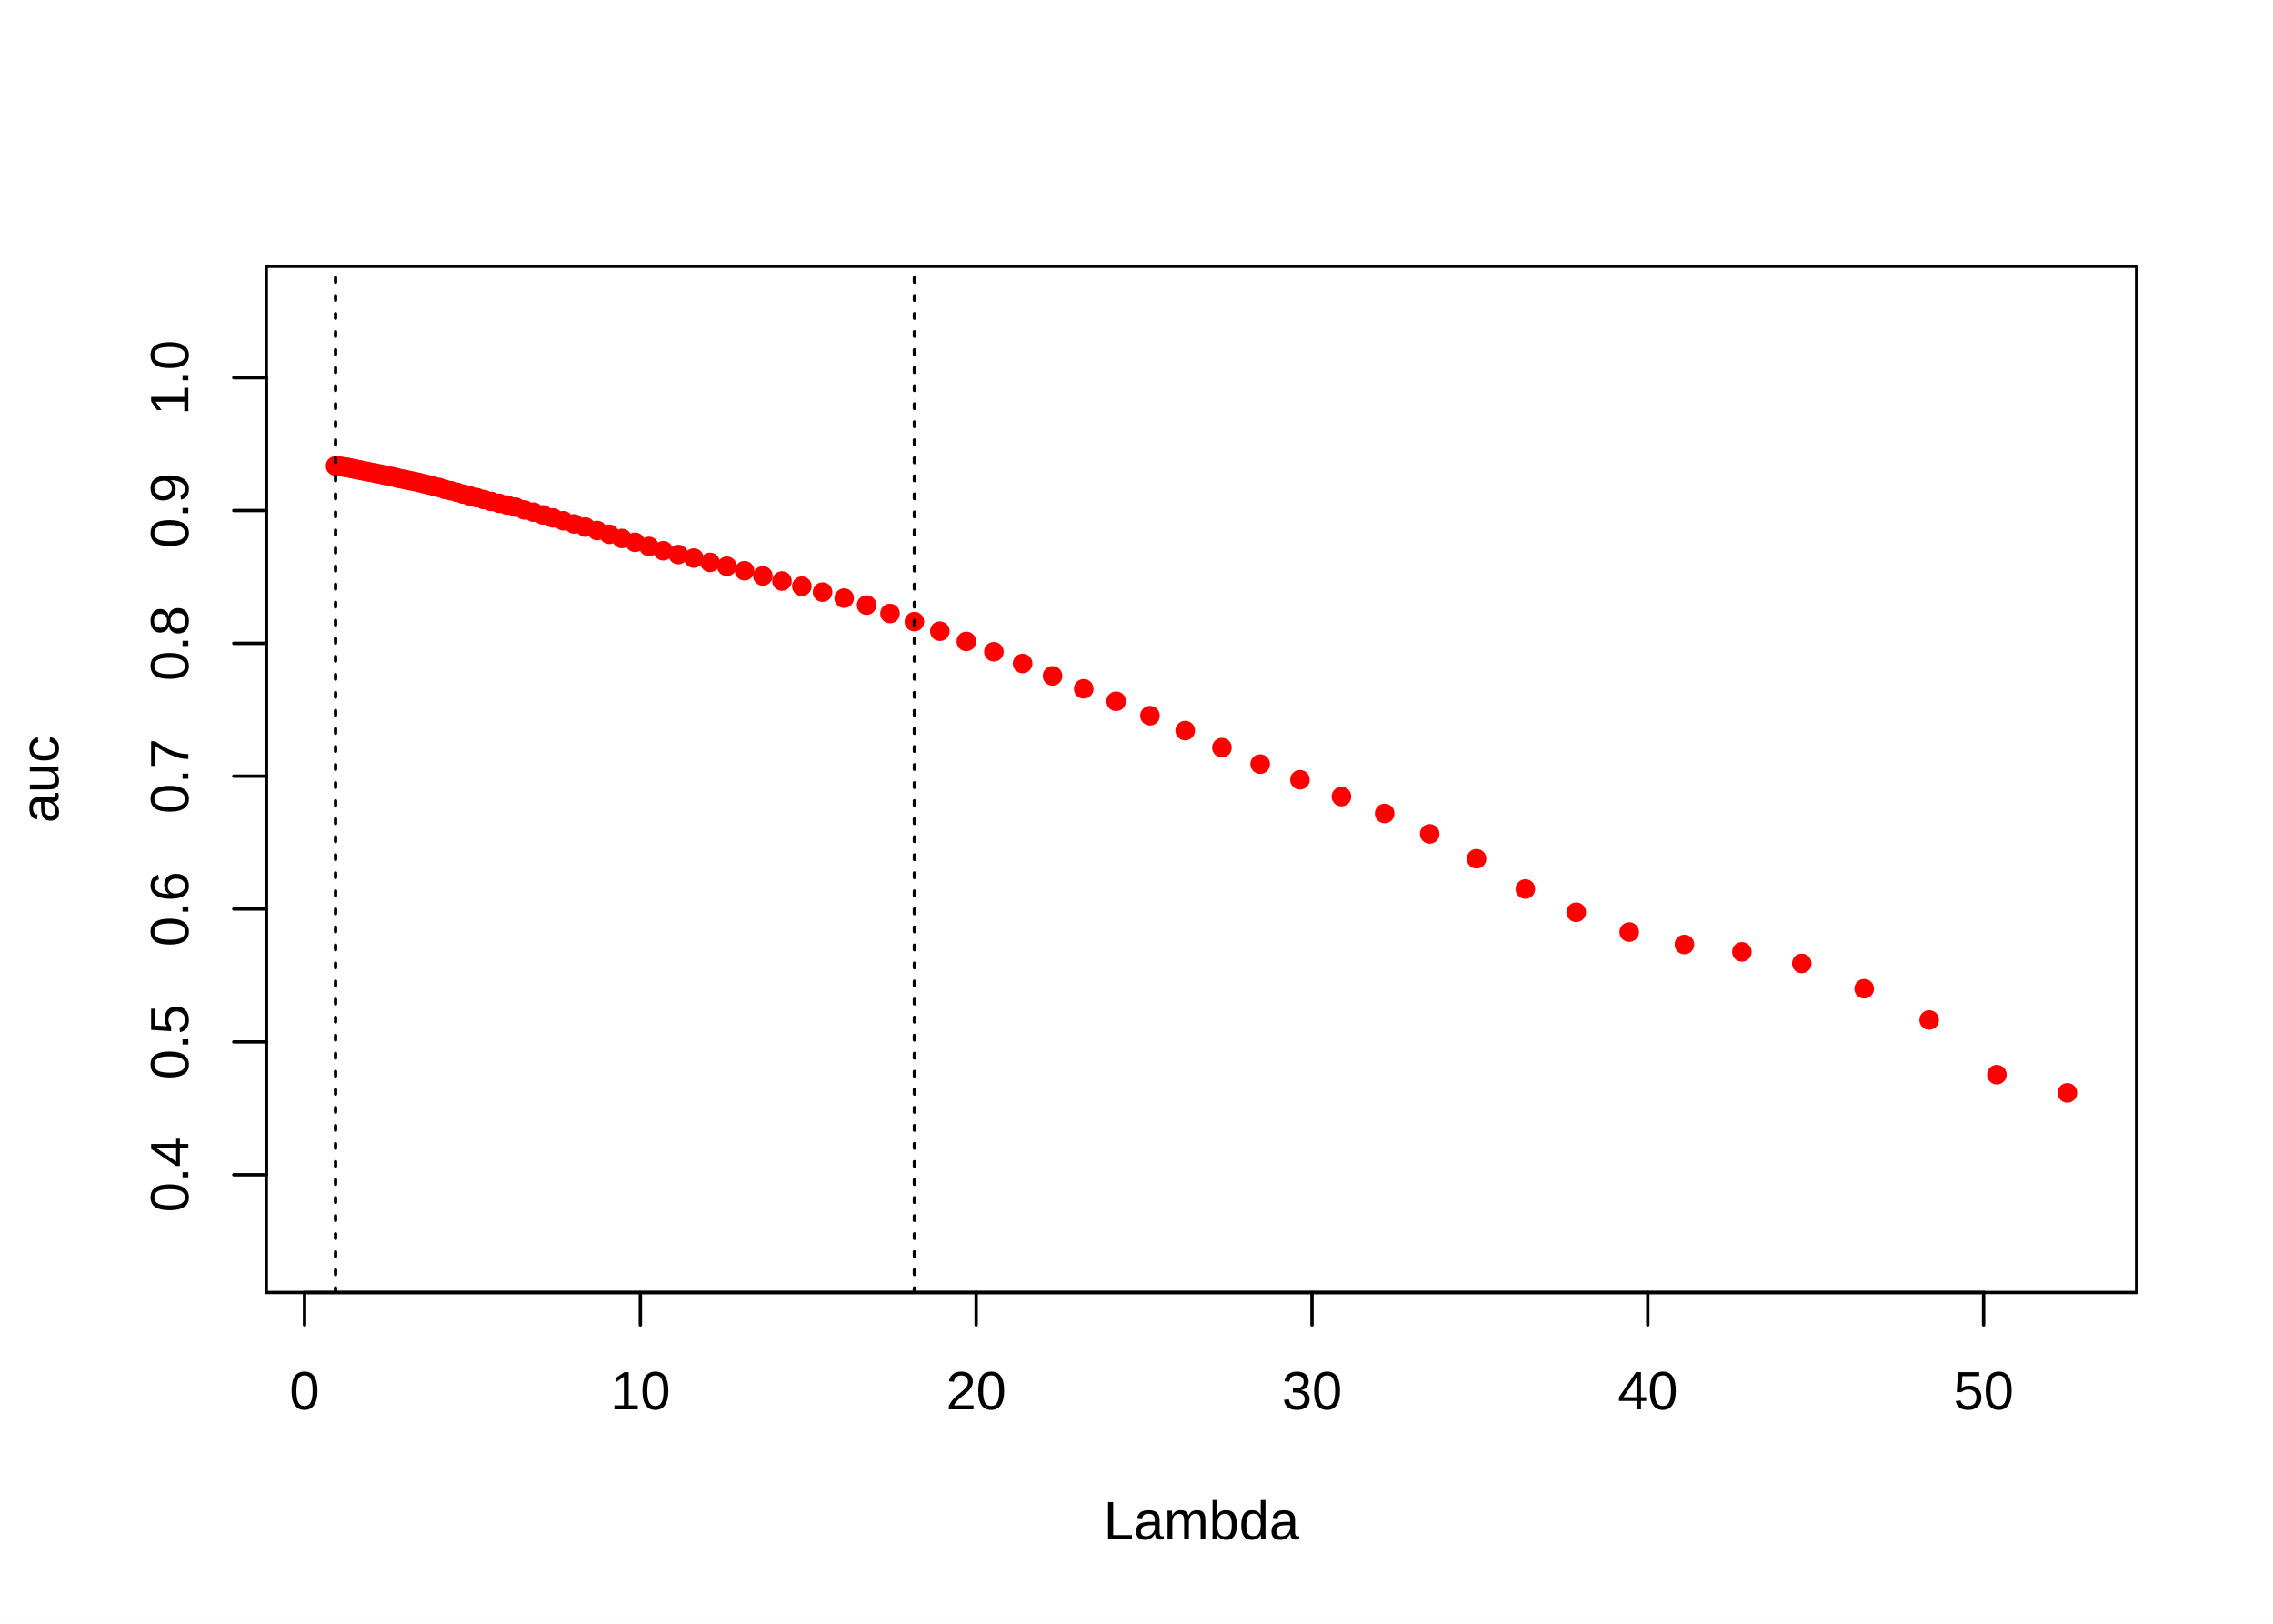
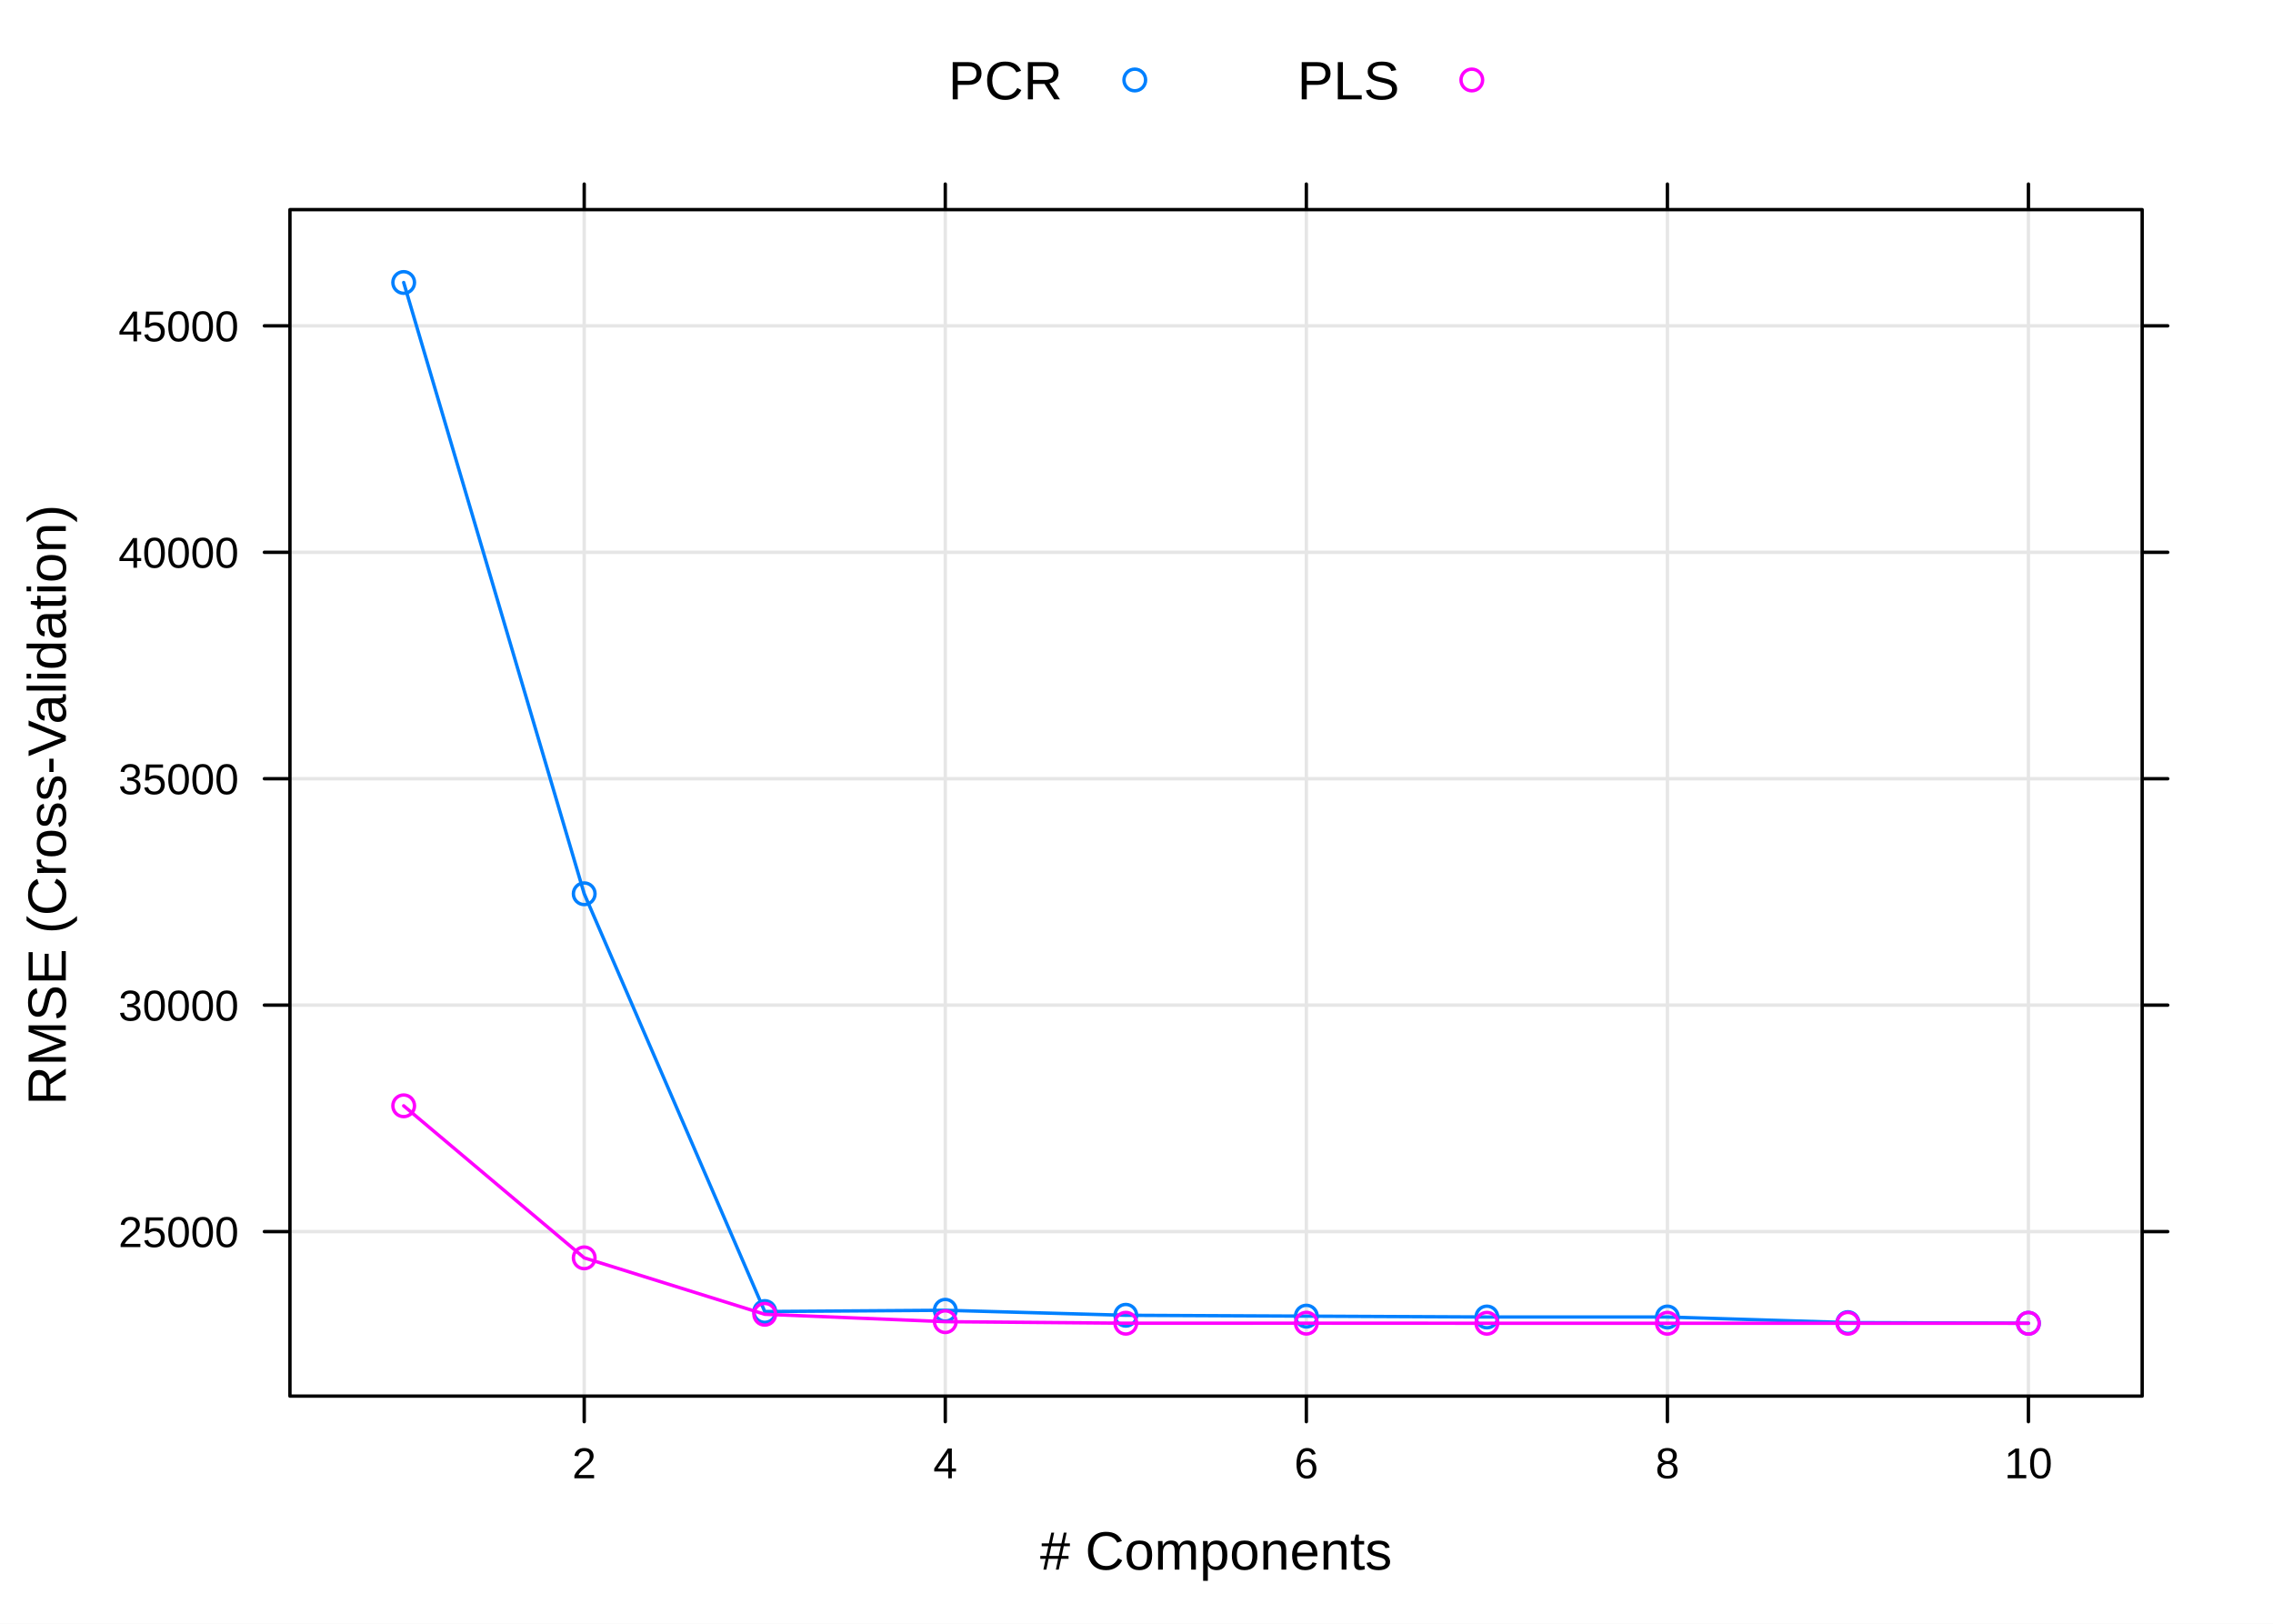
<svg xmlns="http://www.w3.org/2000/svg" viewBox="0 0 504.00 360.00">
  <defs>
    <style type="text/css">
    line, polyline, polygon, path, rect, circle {
      fill: none;
      stroke: #000000;
      stroke-linecap: round;
      stroke-linejoin: round;
      stroke-miterlimit: 10.00;
    }
  </style>
  </defs>
  <rect width="100%" height="100%" style="stroke: none; fill: #FFFFFF;" />
-   <line x1="67.53" y1="286.56" x2="439.83" y2="286.56" style="stroke-width: 0.75;" />
-   <line x1="67.53" y1="286.56" x2="67.53" y2="293.76" style="stroke-width: 0.75;" />
-   <line x1="141.99" y1="286.56" x2="141.99" y2="293.76" style="stroke-width: 0.75;" />
-   <line x1="216.45" y1="286.56" x2="216.45" y2="293.76" style="stroke-width: 0.75;" />
-   <line x1="290.91" y1="286.56" x2="290.91" y2="293.76" style="stroke-width: 0.75;" />
-   <line x1="365.37" y1="286.56" x2="365.37" y2="293.76" style="stroke-width: 0.75;" />
-   <line x1="439.83" y1="286.56" x2="439.83" y2="293.76" style="stroke-width: 0.75;" />
-   <text x="64.19" y="312.48" style="font-size: 12.00px; font-family: Arial;" textLength="6.67px" lengthAdjust="spacingAndGlyphs">0</text>
-   <text x="135.32" y="312.48" style="font-size: 12.00px; font-family: Arial;" textLength="13.35px" lengthAdjust="spacingAndGlyphs">10</text>
-   <text x="209.78" y="312.48" style="font-size: 12.00px; font-family: Arial;" textLength="13.35px" lengthAdjust="spacingAndGlyphs">20</text>
-   <text x="284.24" y="312.48" style="font-size: 12.00px; font-family: Arial;" textLength="13.35px" lengthAdjust="spacingAndGlyphs">30</text>
-   <text x="358.70" y="312.48" style="font-size: 12.00px; font-family: Arial;" textLength="13.35px" lengthAdjust="spacingAndGlyphs">40</text>
-   <text x="433.16" y="312.48" style="font-size: 12.00px; font-family: Arial;" textLength="13.35px" lengthAdjust="spacingAndGlyphs">50</text>
-   <line x1="59.04" y1="260.45" x2="59.04" y2="83.74" style="stroke-width: 0.75;" />
-   <line x1="59.04" y1="260.45" x2="51.84" y2="260.45" style="stroke-width: 0.75;" />
-   <line x1="59.04" y1="231.00" x2="51.84" y2="231.00" style="stroke-width: 0.75;" />
-   <line x1="59.04" y1="201.54" x2="51.84" y2="201.54" style="stroke-width: 0.75;" />
-   <line x1="59.04" y1="172.09" x2="51.84" y2="172.09" style="stroke-width: 0.75;" />
-   <line x1="59.04" y1="142.64" x2="51.84" y2="142.64" style="stroke-width: 0.75;" />
-   <line x1="59.04" y1="113.19" x2="51.84" y2="113.19" style="stroke-width: 0.75;" />
-   <line x1="59.04" y1="83.74" x2="51.84" y2="83.74" style="stroke-width: 0.75;" />
-   <text transform="translate(41.76,268.79) rotate(-90)" style="font-size: 12.00px; font-family: Arial;" textLength="16.68px" lengthAdjust="spacingAndGlyphs">0.4</text>
-   <text transform="translate(41.76,239.34) rotate(-90)" style="font-size: 12.00px; font-family: Arial;" textLength="16.68px" lengthAdjust="spacingAndGlyphs">0.5</text>
-   <text transform="translate(41.76,209.89) rotate(-90)" style="font-size: 12.00px; font-family: Arial;" textLength="16.68px" lengthAdjust="spacingAndGlyphs">0.6</text>
-   <text transform="translate(41.76,180.43) rotate(-90)" style="font-size: 12.00px; font-family: Arial;" textLength="16.68px" lengthAdjust="spacingAndGlyphs">0.7</text>
-   <text transform="translate(41.76,150.98) rotate(-90)" style="font-size: 12.00px; font-family: Arial;" textLength="16.68px" lengthAdjust="spacingAndGlyphs">0.8</text>
-   <text transform="translate(41.76,121.53) rotate(-90)" style="font-size: 12.00px; font-family: Arial;" textLength="16.68px" lengthAdjust="spacingAndGlyphs">0.9</text>
-   <text transform="translate(41.76,92.08) rotate(-90)" style="font-size: 12.00px; font-family: Arial;" textLength="16.68px" lengthAdjust="spacingAndGlyphs">1.0</text>
-   <polyline points="59.04,286.56 473.76,286.56 473.76,59.04 59.04,59.04 59.04,286.56 " style="stroke-width: 0.75;" />
-   <text x="244.72" y="341.28" style="font-size: 12.00px; font-family: Arial;" textLength="43.37px" lengthAdjust="spacingAndGlyphs">Lambda</text>
-   <text transform="translate(12.96,182.47) rotate(-90)" style="font-size: 12.00px; font-family: Arial;" textLength="19.35px" lengthAdjust="spacingAndGlyphs">auc</text>
+   <rect x="0.00" y="0.00" width="504.00" height="360.00" style="stroke-width: 0.75; stroke: none;" />
+   <text x="230.62" y="348.00" style="font-size: 12.00px; font-family: Arial;" textLength="78.05px" lengthAdjust="spacingAndGlyphs"># Components</text>
+   <text transform="translate(14.59,245.02) rotate(-90)" style="font-size: 12.00px; font-family: Arial;" textLength="134.03px" lengthAdjust="spacingAndGlyphs">RMSE (Cross-Validation)</text>
  <defs>
-     <clipPath id="cpNTkuMDR8NDczLjc2fDI4Ni41Nnw1OS4wNA==">
-       <rect x="59.04" y="59.04" width="414.72" height="227.52" />
+     <clipPath id="cpNjQuMjl8NDc0Ljk5fDMwOS41M3w0Ni40OA==">
+       <rect x="64.29" y="46.48" width="410.70" height="263.05" />
    </clipPath>
  </defs>
-   <circle cx="458.40" cy="242.29" r="1.80" style="stroke-width: 0.75; stroke: #FF0000; fill: #FF0000;" clip-path="url(#cpNTkuMDR8NDczLjc2fDI4Ni41Nnw1OS4wNA==)" />
-   <circle cx="442.77" cy="238.26" r="1.80" style="stroke-width: 0.75; stroke: #FF0000; fill: #FF0000;" clip-path="url(#cpNTkuMDR8NDczLjc2fDI4Ni41Nnw1OS4wNA==)" />
-   <circle cx="427.76" cy="226.14" r="1.80" style="stroke-width: 0.75; stroke: #FF0000; fill: #FF0000;" clip-path="url(#cpNTkuMDR8NDczLjc2fDI4Ni41Nnw1OS4wNA==)" />
-   <circle cx="413.35" cy="219.22" r="1.80" style="stroke-width: 0.75; stroke: #FF0000; fill: #FF0000;" clip-path="url(#cpNTkuMDR8NDczLjc2fDI4Ni41Nnw1OS4wNA==)" />
-   <circle cx="399.51" cy="213.61" r="1.80" style="stroke-width: 0.75; stroke: #FF0000; fill: #FF0000;" clip-path="url(#cpNTkuMDR8NDczLjc2fDI4Ni41Nnw1OS4wNA==)" />
-   <circle cx="386.23" cy="211.04" r="1.80" style="stroke-width: 0.75; stroke: #FF0000; fill: #FF0000;" clip-path="url(#cpNTkuMDR8NDczLjc2fDI4Ni41Nnw1OS4wNA==)" />
-   <circle cx="373.49" cy="209.41" r="1.80" style="stroke-width: 0.75; stroke: #FF0000; fill: #FF0000;" clip-path="url(#cpNTkuMDR8NDczLjc2fDI4Ni41Nnw1OS4wNA==)" />
-   <circle cx="361.25" cy="206.65" r="1.80" style="stroke-width: 0.75; stroke: #FF0000; fill: #FF0000;" clip-path="url(#cpNTkuMDR8NDczLjc2fDI4Ni41Nnw1OS4wNA==)" />
-   <circle cx="349.50" cy="202.26" r="1.80" style="stroke-width: 0.75; stroke: #FF0000; fill: #FF0000;" clip-path="url(#cpNTkuMDR8NDczLjc2fDI4Ni41Nnw1OS4wNA==)" />
-   <circle cx="338.22" cy="197.11" r="1.80" style="stroke-width: 0.75; stroke: #FF0000; fill: #FF0000;" clip-path="url(#cpNTkuMDR8NDczLjc2fDI4Ni41Nnw1OS4wNA==)" />
-   <circle cx="327.39" cy="190.40" r="1.80" style="stroke-width: 0.75; stroke: #FF0000; fill: #FF0000;" clip-path="url(#cpNTkuMDR8NDczLjc2fDI4Ni41Nnw1OS4wNA==)" />
-   <circle cx="317.00" cy="184.88" r="1.80" style="stroke-width: 0.75; stroke: #FF0000; fill: #FF0000;" clip-path="url(#cpNTkuMDR8NDczLjc2fDI4Ni41Nnw1OS4wNA==)" />
-   <circle cx="307.02" cy="180.35" r="1.80" style="stroke-width: 0.75; stroke: #FF0000; fill: #FF0000;" clip-path="url(#cpNTkuMDR8NDczLjc2fDI4Ni41Nnw1OS4wNA==)" />
-   <circle cx="297.44" cy="176.61" r="1.80" style="stroke-width: 0.75; stroke: #FF0000; fill: #FF0000;" clip-path="url(#cpNTkuMDR8NDczLjc2fDI4Ni41Nnw1OS4wNA==)" />
-   <circle cx="288.24" cy="172.88" r="1.80" style="stroke-width: 0.75; stroke: #FF0000; fill: #FF0000;" clip-path="url(#cpNTkuMDR8NDczLjc2fDI4Ni41Nnw1OS4wNA==)" />
-   <circle cx="279.42" cy="169.41" r="1.80" style="stroke-width: 0.75; stroke: #FF0000; fill: #FF0000;" clip-path="url(#cpNTkuMDR8NDczLjc2fDI4Ni41Nnw1OS4wNA==)" />
-   <circle cx="270.94" cy="165.76" r="1.80" style="stroke-width: 0.75; stroke: #FF0000; fill: #FF0000;" clip-path="url(#cpNTkuMDR8NDczLjc2fDI4Ni41Nnw1OS4wNA==)" />
-   <circle cx="262.80" cy="161.98" r="1.80" style="stroke-width: 0.75; stroke: #FF0000; fill: #FF0000;" clip-path="url(#cpNTkuMDR8NDczLjc2fDI4Ni41Nnw1OS4wNA==)" />
-   <circle cx="254.99" cy="158.68" r="1.80" style="stroke-width: 0.75; stroke: #FF0000; fill: #FF0000;" clip-path="url(#cpNTkuMDR8NDczLjc2fDI4Ni41Nnw1OS4wNA==)" />
-   <circle cx="247.49" cy="155.48" r="1.80" style="stroke-width: 0.75; stroke: #FF0000; fill: #FF0000;" clip-path="url(#cpNTkuMDR8NDczLjc2fDI4Ni41Nnw1OS4wNA==)" />
-   <circle cx="240.30" cy="152.72" r="1.80" style="stroke-width: 0.75; stroke: #FF0000; fill: #FF0000;" clip-path="url(#cpNTkuMDR8NDczLjc2fDI4Ni41Nnw1OS4wNA==)" />
-   <circle cx="233.39" cy="149.85" r="1.80" style="stroke-width: 0.75; stroke: #FF0000; fill: #FF0000;" clip-path="url(#cpNTkuMDR8NDczLjc2fDI4Ni41Nnw1OS4wNA==)" />
-   <circle cx="226.75" cy="147.10" r="1.80" style="stroke-width: 0.75; stroke: #FF0000; fill: #FF0000;" clip-path="url(#cpNTkuMDR8NDczLjc2fDI4Ni41Nnw1OS4wNA==)" />
-   <circle cx="220.38" cy="144.50" r="1.80" style="stroke-width: 0.75; stroke: #FF0000; fill: #FF0000;" clip-path="url(#cpNTkuMDR8NDczLjc2fDI4Ni41Nnw1OS4wNA==)" />
-   <circle cx="214.27" cy="142.21" r="1.80" style="stroke-width: 0.75; stroke: #FF0000; fill: #FF0000;" clip-path="url(#cpNTkuMDR8NDczLjc2fDI4Ni41Nnw1OS4wNA==)" />
-   <circle cx="208.40" cy="139.94" r="1.80" style="stroke-width: 0.75; stroke: #FF0000; fill: #FF0000;" clip-path="url(#cpNTkuMDR8NDczLjc2fDI4Ni41Nnw1OS4wNA==)" />
-   <circle cx="202.76" cy="137.82" r="1.80" style="stroke-width: 0.75; stroke: #FF0000; fill: #FF0000;" clip-path="url(#cpNTkuMDR8NDczLjc2fDI4Ni41Nnw1OS4wNA==)" />
-   <circle cx="197.35" cy="136.02" r="1.80" style="stroke-width: 0.75; stroke: #FF0000; fill: #FF0000;" clip-path="url(#cpNTkuMDR8NDczLjc2fDI4Ni41Nnw1OS4wNA==)" />
-   <circle cx="192.16" cy="134.16" r="1.80" style="stroke-width: 0.75; stroke: #FF0000; fill: #FF0000;" clip-path="url(#cpNTkuMDR8NDczLjc2fDI4Ni41Nnw1OS4wNA==)" />
-   <circle cx="187.18" cy="132.62" r="1.80" style="stroke-width: 0.75; stroke: #FF0000; fill: #FF0000;" clip-path="url(#cpNTkuMDR8NDczLjc2fDI4Ni41Nnw1OS4wNA==)" />
-   <circle cx="182.39" cy="131.28" r="1.80" style="stroke-width: 0.75; stroke: #FF0000; fill: #FF0000;" clip-path="url(#cpNTkuMDR8NDczLjc2fDI4Ni41Nnw1OS4wNA==)" />
-   <circle cx="177.80" cy="129.98" r="1.80" style="stroke-width: 0.75; stroke: #FF0000; fill: #FF0000;" clip-path="url(#cpNTkuMDR8NDczLjc2fDI4Ni41Nnw1OS4wNA==)" />
-   <circle cx="173.39" cy="128.82" r="1.80" style="stroke-width: 0.75; stroke: #FF0000; fill: #FF0000;" clip-path="url(#cpNTkuMDR8NDczLjc2fDI4Ni41Nnw1OS4wNA==)" />
-   <circle cx="169.15" cy="127.69" r="1.80" style="stroke-width: 0.75; stroke: #FF0000; fill: #FF0000;" clip-path="url(#cpNTkuMDR8NDczLjc2fDI4Ni41Nnw1OS4wNA==)" />
-   <circle cx="165.09" cy="126.54" r="1.80" style="stroke-width: 0.75; stroke: #FF0000; fill: #FF0000;" clip-path="url(#cpNTkuMDR8NDczLjc2fDI4Ni41Nnw1OS4wNA==)" />
-   <circle cx="161.18" cy="125.55" r="1.80" style="stroke-width: 0.75; stroke: #FF0000; fill: #FF0000;" clip-path="url(#cpNTkuMDR8NDczLjc2fDI4Ni41Nnw1OS4wNA==)" />
-   <circle cx="157.44" cy="124.69" r="1.80" style="stroke-width: 0.75; stroke: #FF0000; fill: #FF0000;" clip-path="url(#cpNTkuMDR8NDczLjc2fDI4Ni41Nnw1OS4wNA==)" />
-   <circle cx="153.84" cy="123.74" r="1.80" style="stroke-width: 0.75; stroke: #FF0000; fill: #FF0000;" clip-path="url(#cpNTkuMDR8NDczLjc2fDI4Ni41Nnw1OS4wNA==)" />
-   <circle cx="150.39" cy="122.95" r="1.80" style="stroke-width: 0.75; stroke: #FF0000; fill: #FF0000;" clip-path="url(#cpNTkuMDR8NDczLjc2fDI4Ni41Nnw1OS4wNA==)" />
-   <circle cx="147.08" cy="122.11" r="1.80" style="stroke-width: 0.75; stroke: #FF0000; fill: #FF0000;" clip-path="url(#cpNTkuMDR8NDczLjc2fDI4Ni41Nnw1OS4wNA==)" />
-   <circle cx="143.89" cy="121.16" r="1.80" style="stroke-width: 0.75; stroke: #FF0000; fill: #FF0000;" clip-path="url(#cpNTkuMDR8NDczLjc2fDI4Ni41Nnw1OS4wNA==)" />
-   <circle cx="140.84" cy="120.24" r="1.80" style="stroke-width: 0.75; stroke: #FF0000; fill: #FF0000;" clip-path="url(#cpNTkuMDR8NDczLjc2fDI4Ni41Nnw1OS4wNA==)" />
-   <circle cx="137.91" cy="119.39" r="1.80" style="stroke-width: 0.75; stroke: #FF0000; fill: #FF0000;" clip-path="url(#cpNTkuMDR8NDczLjc2fDI4Ni41Nnw1OS4wNA==)" />
-   <circle cx="135.09" cy="118.46" r="1.80" style="stroke-width: 0.75; stroke: #FF0000; fill: #FF0000;" clip-path="url(#cpNTkuMDR8NDczLjc2fDI4Ni41Nnw1OS4wNA==)" />
-   <circle cx="132.39" cy="117.62" r="1.80" style="stroke-width: 0.75; stroke: #FF0000; fill: #FF0000;" clip-path="url(#cpNTkuMDR8NDczLjc2fDI4Ni41Nnw1OS4wNA==)" />
-   <circle cx="129.80" cy="116.86" r="1.80" style="stroke-width: 0.75; stroke: #FF0000; fill: #FF0000;" clip-path="url(#cpNTkuMDR8NDczLjc2fDI4Ni41Nnw1OS4wNA==)" />
-   <circle cx="127.30" cy="116.16" r="1.80" style="stroke-width: 0.75; stroke: #FF0000; fill: #FF0000;" clip-path="url(#cpNTkuMDR8NDczLjc2fDI4Ni41Nnw1OS4wNA==)" />
-   <circle cx="124.91" cy="115.46" r="1.80" style="stroke-width: 0.75; stroke: #FF0000; fill: #FF0000;" clip-path="url(#cpNTkuMDR8NDczLjc2fDI4Ni41Nnw1OS4wNA==)" />
-   <circle cx="122.62" cy="114.83" r="1.80" style="stroke-width: 0.75; stroke: #FF0000; fill: #FF0000;" clip-path="url(#cpNTkuMDR8NDczLjc2fDI4Ni41Nnw1OS4wNA==)" />
-   <circle cx="120.41" cy="114.17" r="1.80" style="stroke-width: 0.75; stroke: #FF0000; fill: #FF0000;" clip-path="url(#cpNTkuMDR8NDczLjc2fDI4Ni41Nnw1OS4wNA==)" />
-   <circle cx="118.30" cy="113.56" r="1.80" style="stroke-width: 0.75; stroke: #FF0000; fill: #FF0000;" clip-path="url(#cpNTkuMDR8NDczLjc2fDI4Ni41Nnw1OS4wNA==)" />
-   <circle cx="116.27" cy="113.06" r="1.80" style="stroke-width: 0.75; stroke: #FF0000; fill: #FF0000;" clip-path="url(#cpNTkuMDR8NDczLjc2fDI4Ni41Nnw1OS4wNA==)" />
-   <circle cx="114.32" cy="112.44" r="1.80" style="stroke-width: 0.75; stroke: #FF0000; fill: #FF0000;" clip-path="url(#cpNTkuMDR8NDczLjc2fDI4Ni41Nnw1OS4wNA==)" />
-   <circle cx="112.45" cy="111.99" r="1.80" style="stroke-width: 0.75; stroke: #FF0000; fill: #FF0000;" clip-path="url(#cpNTkuMDR8NDczLjc2fDI4Ni41Nnw1OS4wNA==)" />
-   <circle cx="110.65" cy="111.59" r="1.80" style="stroke-width: 0.75; stroke: #FF0000; fill: #FF0000;" clip-path="url(#cpNTkuMDR8NDczLjc2fDI4Ni41Nnw1OS4wNA==)" />
-   <circle cx="108.93" cy="111.18" r="1.80" style="stroke-width: 0.75; stroke: #FF0000; fill: #FF0000;" clip-path="url(#cpNTkuMDR8NDczLjc2fDI4Ni41Nnw1OS4wNA==)" />
-   <circle cx="107.27" cy="110.76" r="1.80" style="stroke-width: 0.75; stroke: #FF0000; fill: #FF0000;" clip-path="url(#cpNTkuMDR8NDczLjc2fDI4Ni41Nnw1OS4wNA==)" />
-   <circle cx="105.68" cy="110.33" r="1.80" style="stroke-width: 0.75; stroke: #FF0000; fill: #FF0000;" clip-path="url(#cpNTkuMDR8NDczLjc2fDI4Ni41Nnw1OS4wNA==)" />
-   <circle cx="104.15" cy="109.96" r="1.80" style="stroke-width: 0.75; stroke: #FF0000; fill: #FF0000;" clip-path="url(#cpNTkuMDR8NDczLjc2fDI4Ni41Nnw1OS4wNA==)" />
-   <circle cx="102.69" cy="109.55" r="1.80" style="stroke-width: 0.75; stroke: #FF0000; fill: #FF0000;" clip-path="url(#cpNTkuMDR8NDczLjc2fDI4Ni41Nnw1OS4wNA==)" />
-   <circle cx="101.28" cy="109.14" r="1.80" style="stroke-width: 0.75; stroke: #FF0000; fill: #FF0000;" clip-path="url(#cpNTkuMDR8NDczLjc2fDI4Ni41Nnw1OS4wNA==)" />
-   <circle cx="99.93" cy="108.79" r="1.80" style="stroke-width: 0.75; stroke: #FF0000; fill: #FF0000;" clip-path="url(#cpNTkuMDR8NDczLjc2fDI4Ni41Nnw1OS4wNA==)" />
-   <circle cx="98.64" cy="108.51" r="1.80" style="stroke-width: 0.75; stroke: #FF0000; fill: #FF0000;" clip-path="url(#cpNTkuMDR8NDczLjc2fDI4Ni41Nnw1OS4wNA==)" />
-   <circle cx="97.39" cy="108.10" r="1.80" style="stroke-width: 0.75; stroke: #FF0000; fill: #FF0000;" clip-path="url(#cpNTkuMDR8NDczLjc2fDI4Ni41Nnw1OS4wNA==)" />
-   <circle cx="96.20" cy="107.82" r="1.80" style="stroke-width: 0.75; stroke: #FF0000; fill: #FF0000;" clip-path="url(#cpNTkuMDR8NDczLjc2fDI4Ni41Nnw1OS4wNA==)" />
-   <circle cx="95.05" cy="107.52" r="1.80" style="stroke-width: 0.75; stroke: #FF0000; fill: #FF0000;" clip-path="url(#cpNTkuMDR8NDczLjc2fDI4Ni41Nnw1OS4wNA==)" />
-   <circle cx="93.95" cy="107.25" r="1.80" style="stroke-width: 0.75; stroke: #FF0000; fill: #FF0000;" clip-path="url(#cpNTkuMDR8NDczLjc2fDI4Ni41Nnw1OS4wNA==)" />
-   <circle cx="92.89" cy="106.98" r="1.80" style="stroke-width: 0.75; stroke: #FF0000; fill: #FF0000;" clip-path="url(#cpNTkuMDR8NDczLjc2fDI4Ni41Nnw1OS4wNA==)" />
-   <circle cx="91.88" cy="106.76" r="1.80" style="stroke-width: 0.75; stroke: #FF0000; fill: #FF0000;" clip-path="url(#cpNTkuMDR8NDczLjc2fDI4Ni41Nnw1OS4wNA==)" />
-   <circle cx="90.91" cy="106.56" r="1.80" style="stroke-width: 0.75; stroke: #FF0000; fill: #FF0000;" clip-path="url(#cpNTkuMDR8NDczLjc2fDI4Ni41Nnw1OS4wNA==)" />
-   <circle cx="89.97" cy="106.36" r="1.80" style="stroke-width: 0.75; stroke: #FF0000; fill: #FF0000;" clip-path="url(#cpNTkuMDR8NDczLjc2fDI4Ni41Nnw1OS4wNA==)" />
-   <circle cx="89.07" cy="106.18" r="1.80" style="stroke-width: 0.75; stroke: #FF0000; fill: #FF0000;" clip-path="url(#cpNTkuMDR8NDczLjc2fDI4Ni41Nnw1OS4wNA==)" />
-   <circle cx="88.21" cy="106.00" r="1.80" style="stroke-width: 0.75; stroke: #FF0000; fill: #FF0000;" clip-path="url(#cpNTkuMDR8NDczLjc2fDI4Ni41Nnw1OS4wNA==)" />
-   <circle cx="87.38" cy="105.77" r="1.80" style="stroke-width: 0.75; stroke: #FF0000; fill: #FF0000;" clip-path="url(#cpNTkuMDR8NDczLjc2fDI4Ni41Nnw1OS4wNA==)" />
-   <circle cx="86.59" cy="105.61" r="1.80" style="stroke-width: 0.75; stroke: #FF0000; fill: #FF0000;" clip-path="url(#cpNTkuMDR8NDczLjc2fDI4Ni41Nnw1OS4wNA==)" />
-   <circle cx="85.83" cy="105.47" r="1.80" style="stroke-width: 0.75; stroke: #FF0000; fill: #FF0000;" clip-path="url(#cpNTkuMDR8NDczLjc2fDI4Ni41Nnw1OS4wNA==)" />
-   <circle cx="85.10" cy="105.32" r="1.80" style="stroke-width: 0.75; stroke: #FF0000; fill: #FF0000;" clip-path="url(#cpNTkuMDR8NDczLjc2fDI4Ni41Nnw1OS4wNA==)" />
-   <circle cx="84.39" cy="105.13" r="1.80" style="stroke-width: 0.75; stroke: #FF0000; fill: #FF0000;" clip-path="url(#cpNTkuMDR8NDczLjc2fDI4Ni41Nnw1OS4wNA==)" />
-   <circle cx="83.72" cy="105.02" r="1.80" style="stroke-width: 0.75; stroke: #FF0000; fill: #FF0000;" clip-path="url(#cpNTkuMDR8NDczLjc2fDI4Ni41Nnw1OS4wNA==)" />
-   <circle cx="83.07" cy="104.86" r="1.80" style="stroke-width: 0.75; stroke: #FF0000; fill: #FF0000;" clip-path="url(#cpNTkuMDR8NDczLjc2fDI4Ni41Nnw1OS4wNA==)" />
-   <circle cx="82.45" cy="104.75" r="1.80" style="stroke-width: 0.75; stroke: #FF0000; fill: #FF0000;" clip-path="url(#cpNTkuMDR8NDczLjc2fDI4Ni41Nnw1OS4wNA==)" />
-   <circle cx="81.85" cy="104.64" r="1.80" style="stroke-width: 0.75; stroke: #FF0000; fill: #FF0000;" clip-path="url(#cpNTkuMDR8NDczLjc2fDI4Ni41Nnw1OS4wNA==)" />
-   <circle cx="81.28" cy="104.51" r="1.80" style="stroke-width: 0.75; stroke: #FF0000; fill: #FF0000;" clip-path="url(#cpNTkuMDR8NDczLjc2fDI4Ni41Nnw1OS4wNA==)" />
-   <circle cx="80.73" cy="104.43" r="1.80" style="stroke-width: 0.75; stroke: #FF0000; fill: #FF0000;" clip-path="url(#cpNTkuMDR8NDczLjc2fDI4Ni41Nnw1OS4wNA==)" />
-   <circle cx="80.20" cy="104.30" r="1.80" style="stroke-width: 0.75; stroke: #FF0000; fill: #FF0000;" clip-path="url(#cpNTkuMDR8NDczLjc2fDI4Ni41Nnw1OS4wNA==)" />
-   <circle cx="79.70" cy="104.20" r="1.80" style="stroke-width: 0.75; stroke: #FF0000; fill: #FF0000;" clip-path="url(#cpNTkuMDR8NDczLjc2fDI4Ni41Nnw1OS4wNA==)" />
-   <circle cx="79.21" cy="104.10" r="1.80" style="stroke-width: 0.75; stroke: #FF0000; fill: #FF0000;" clip-path="url(#cpNTkuMDR8NDczLjc2fDI4Ni41Nnw1OS4wNA==)" />
-   <circle cx="78.74" cy="104.02" r="1.80" style="stroke-width: 0.75; stroke: #FF0000; fill: #FF0000;" clip-path="url(#cpNTkuMDR8NDczLjc2fDI4Ni41Nnw1OS4wNA==)" />
-   <circle cx="78.29" cy="103.91" r="1.80" style="stroke-width: 0.75; stroke: #FF0000; fill: #FF0000;" clip-path="url(#cpNTkuMDR8NDczLjc2fDI4Ni41Nnw1OS4wNA==)" />
-   <circle cx="77.86" cy="103.84" r="1.80" style="stroke-width: 0.75; stroke: #FF0000; fill: #FF0000;" clip-path="url(#cpNTkuMDR8NDczLjc2fDI4Ni41Nnw1OS4wNA==)" />
-   <circle cx="77.45" cy="103.74" r="1.80" style="stroke-width: 0.75; stroke: #FF0000; fill: #FF0000;" clip-path="url(#cpNTkuMDR8NDczLjc2fDI4Ni41Nnw1OS4wNA==)" />
-   <circle cx="77.05" cy="103.66" r="1.80" style="stroke-width: 0.75; stroke: #FF0000; fill: #FF0000;" clip-path="url(#cpNTkuMDR8NDczLjc2fDI4Ni41Nnw1OS4wNA==)" />
-   <circle cx="76.67" cy="103.60" r="1.80" style="stroke-width: 0.75; stroke: #FF0000; fill: #FF0000;" clip-path="url(#cpNTkuMDR8NDczLjc2fDI4Ni41Nnw1OS4wNA==)" />
-   <circle cx="76.31" cy="103.55" r="1.80" style="stroke-width: 0.75; stroke: #FF0000; fill: #FF0000;" clip-path="url(#cpNTkuMDR8NDczLjc2fDI4Ni41Nnw1OS4wNA==)" />
-   <circle cx="75.96" cy="103.49" r="1.80" style="stroke-width: 0.75; stroke: #FF0000; fill: #FF0000;" clip-path="url(#cpNTkuMDR8NDczLjc2fDI4Ni41Nnw1OS4wNA==)" />
-   <circle cx="75.62" cy="103.47" r="1.80" style="stroke-width: 0.75; stroke: #FF0000; fill: #FF0000;" clip-path="url(#cpNTkuMDR8NDczLjc2fDI4Ni41Nnw1OS4wNA==)" />
-   <circle cx="75.29" cy="103.43" r="1.80" style="stroke-width: 0.75; stroke: #FF0000; fill: #FF0000;" clip-path="url(#cpNTkuMDR8NDczLjc2fDI4Ni41Nnw1OS4wNA==)" />
-   <circle cx="74.98" cy="103.38" r="1.80" style="stroke-width: 0.75; stroke: #FF0000; fill: #FF0000;" clip-path="url(#cpNTkuMDR8NDczLjc2fDI4Ni41Nnw1OS4wNA==)" />
-   <circle cx="74.69" cy="103.35" r="1.80" style="stroke-width: 0.75; stroke: #FF0000; fill: #FF0000;" clip-path="url(#cpNTkuMDR8NDczLjc2fDI4Ni41Nnw1OS4wNA==)" />
-   <circle cx="74.40" cy="103.31" r="1.80" style="stroke-width: 0.75; stroke: #FF0000; fill: #FF0000;" clip-path="url(#cpNTkuMDR8NDczLjc2fDI4Ni41Nnw1OS4wNA==)" />
-   <line x1="74.40" y1="286.56" x2="74.40" y2="59.04" style="stroke-width: 0.75; stroke-dasharray: 1.00,3.00;" clip-path="url(#cpNTkuMDR8NDczLjc2fDI4Ni41Nnw1OS4wNA==)" />
-   <line x1="202.76" y1="286.56" x2="202.76" y2="59.04" style="stroke-width: 0.75; stroke-dasharray: 1.00,3.00;" clip-path="url(#cpNTkuMDR8NDczLjc2fDI4Ni41Nnw1OS4wNA==)" />
+   <defs>
+     <clipPath id="cpMC4wMHw1MDQuMDB8MzYwLjAwfDAuMDA=">
+       <rect x="0.00" y="0.00" width="504.00" height="360.00" />
+     </clipPath>
+   </defs>
+   <line x1="129.54" y1="46.48" x2="129.54" y2="40.81" style="stroke-width: 0.75;" clip-path="url(#cpMC4wMHw1MDQuMDB8MzYwLjAwfDAuMDA=)" />
+   <line x1="209.60" y1="46.48" x2="209.60" y2="40.81" style="stroke-width: 0.75;" clip-path="url(#cpMC4wMHw1MDQuMDB8MzYwLjAwfDAuMDA=)" />
+   <line x1="289.66" y1="46.48" x2="289.66" y2="40.81" style="stroke-width: 0.75;" clip-path="url(#cpMC4wMHw1MDQuMDB8MzYwLjAwfDAuMDA=)" />
+   <line x1="369.72" y1="46.48" x2="369.72" y2="40.81" style="stroke-width: 0.75;" clip-path="url(#cpMC4wMHw1MDQuMDB8MzYwLjAwfDAuMDA=)" />
+   <line x1="449.77" y1="46.48" x2="449.77" y2="40.81" style="stroke-width: 0.75;" clip-path="url(#cpMC4wMHw1MDQuMDB8MzYwLjAwfDAuMDA=)" />
+   <line x1="64.29" y1="273.06" x2="58.62" y2="273.06" style="stroke-width: 0.75;" clip-path="url(#cpMC4wMHw1MDQuMDB8MzYwLjAwfDAuMDA=)" />
+   <line x1="64.29" y1="222.85" x2="58.62" y2="222.85" style="stroke-width: 0.75;" clip-path="url(#cpMC4wMHw1MDQuMDB8MzYwLjAwfDAuMDA=)" />
+   <line x1="64.29" y1="172.65" x2="58.62" y2="172.65" style="stroke-width: 0.75;" clip-path="url(#cpMC4wMHw1MDQuMDB8MzYwLjAwfDAuMDA=)" />
+   <line x1="64.29" y1="122.45" x2="58.62" y2="122.45" style="stroke-width: 0.75;" clip-path="url(#cpMC4wMHw1MDQuMDB8MzYwLjAwfDAuMDA=)" />
+   <line x1="64.29" y1="72.24" x2="58.62" y2="72.24" style="stroke-width: 0.75;" clip-path="url(#cpMC4wMHw1MDQuMDB8MzYwLjAwfDAuMDA=)" />
+   <g clip-path="url(#cpMC4wMHw1MDQuMDB8MzYwLjAwfDAuMDA=)">
+     <text x="26.26" y="276.49" style="font-size: 9.60px; font-family: Arial;" textLength="26.70px" lengthAdjust="spacingAndGlyphs">25000</text>
+   </g>
+   <g clip-path="url(#cpMC4wMHw1MDQuMDB8MzYwLjAwfDAuMDA=)">
+     <text x="26.26" y="226.29" style="font-size: 9.60px; font-family: Arial;" textLength="26.70px" lengthAdjust="spacingAndGlyphs">30000</text>
+   </g>
+   <g clip-path="url(#cpMC4wMHw1MDQuMDB8MzYwLjAwfDAuMDA=)">
+     <text x="26.26" y="176.09" style="font-size: 9.60px; font-family: Arial;" textLength="26.70px" lengthAdjust="spacingAndGlyphs">35000</text>
+   </g>
+   <g clip-path="url(#cpMC4wMHw1MDQuMDB8MzYwLjAwfDAuMDA=)">
+     <text x="26.26" y="125.88" style="font-size: 9.60px; font-family: Arial;" textLength="26.70px" lengthAdjust="spacingAndGlyphs">40000</text>
+   </g>
+   <g clip-path="url(#cpMC4wMHw1MDQuMDB8MzYwLjAwfDAuMDA=)">
+     <text x="26.26" y="75.68" style="font-size: 9.60px; font-family: Arial;" textLength="26.70px" lengthAdjust="spacingAndGlyphs">45000</text>
+   </g>
+   <line x1="129.54" y1="309.53" x2="129.54" y2="315.20" style="stroke-width: 0.75;" clip-path="url(#cpMC4wMHw1MDQuMDB8MzYwLjAwfDAuMDA=)" />
+   <line x1="209.60" y1="309.53" x2="209.60" y2="315.20" style="stroke-width: 0.75;" clip-path="url(#cpMC4wMHw1MDQuMDB8MzYwLjAwfDAuMDA=)" />
+   <line x1="289.66" y1="309.53" x2="289.66" y2="315.20" style="stroke-width: 0.75;" clip-path="url(#cpMC4wMHw1MDQuMDB8MzYwLjAwfDAuMDA=)" />
+   <line x1="369.72" y1="309.53" x2="369.72" y2="315.20" style="stroke-width: 0.75;" clip-path="url(#cpMC4wMHw1MDQuMDB8MzYwLjAwfDAuMDA=)" />
+   <line x1="449.77" y1="309.53" x2="449.77" y2="315.20" style="stroke-width: 0.75;" clip-path="url(#cpMC4wMHw1MDQuMDB8MzYwLjAwfDAuMDA=)" />
+   <g clip-path="url(#cpMC4wMHw1MDQuMDB8MzYwLjAwfDAuMDA=)">
+     <text x="126.87" y="327.74" style="font-size: 9.60px; font-family: Arial;" textLength="5.34px" lengthAdjust="spacingAndGlyphs">2</text>
+   </g>
+   <g clip-path="url(#cpMC4wMHw1MDQuMDB8MzYwLjAwfDAuMDA=)">
+     <text x="206.93" y="327.74" style="font-size: 9.60px; font-family: Arial;" textLength="5.34px" lengthAdjust="spacingAndGlyphs">4</text>
+   </g>
+   <g clip-path="url(#cpMC4wMHw1MDQuMDB8MzYwLjAwfDAuMDA=)">
+     <text x="286.99" y="327.74" style="font-size: 9.60px; font-family: Arial;" textLength="5.34px" lengthAdjust="spacingAndGlyphs">6</text>
+   </g>
+   <g clip-path="url(#cpMC4wMHw1MDQuMDB8MzYwLjAwfDAuMDA=)">
+     <text x="367.05" y="327.74" style="font-size: 9.60px; font-family: Arial;" textLength="5.34px" lengthAdjust="spacingAndGlyphs">8</text>
+   </g>
+   <g clip-path="url(#cpMC4wMHw1MDQuMDB8MzYwLjAwfDAuMDA=)">
+     <text x="444.43" y="327.74" style="font-size: 9.60px; font-family: Arial;" textLength="10.68px" lengthAdjust="spacingAndGlyphs">10</text>
+   </g>
+   <line x1="474.99" y1="273.06" x2="480.66" y2="273.06" style="stroke-width: 0.75;" clip-path="url(#cpMC4wMHw1MDQuMDB8MzYwLjAwfDAuMDA=)" />
+   <line x1="474.99" y1="222.85" x2="480.66" y2="222.85" style="stroke-width: 0.75;" clip-path="url(#cpMC4wMHw1MDQuMDB8MzYwLjAwfDAuMDA=)" />
+   <line x1="474.99" y1="172.65" x2="480.66" y2="172.65" style="stroke-width: 0.75;" clip-path="url(#cpMC4wMHw1MDQuMDB8MzYwLjAwfDAuMDA=)" />
+   <line x1="474.99" y1="122.45" x2="480.66" y2="122.45" style="stroke-width: 0.75;" clip-path="url(#cpMC4wMHw1MDQuMDB8MzYwLjAwfDAuMDA=)" />
+   <line x1="474.99" y1="72.24" x2="480.66" y2="72.24" style="stroke-width: 0.75;" clip-path="url(#cpMC4wMHw1MDQuMDB8MzYwLjAwfDAuMDA=)" />
+   <defs>
+     <clipPath id="cpNjQuMjl8NDc0Ljk5fDMwOS41M3w0Ni40OA==">
+       <rect x="64.29" y="46.48" width="410.70" height="263.05" />
+     </clipPath>
+   </defs>
+   <line x1="64.29" y1="273.06" x2="474.99" y2="273.06" style="stroke-width: 0.75; stroke: #E6E6E6;" clip-path="url(#cpNjQuMjl8NDc0Ljk5fDMwOS41M3w0Ni40OA==)" />
+   <line x1="64.29" y1="222.85" x2="474.99" y2="222.85" style="stroke-width: 0.75; stroke: #E6E6E6;" clip-path="url(#cpNjQuMjl8NDc0Ljk5fDMwOS41M3w0Ni40OA==)" />
+   <line x1="64.29" y1="172.65" x2="474.99" y2="172.65" style="stroke-width: 0.75; stroke: #E6E6E6;" clip-path="url(#cpNjQuMjl8NDc0Ljk5fDMwOS41M3w0Ni40OA==)" />
+   <line x1="64.29" y1="122.45" x2="474.99" y2="122.45" style="stroke-width: 0.75; stroke: #E6E6E6;" clip-path="url(#cpNjQuMjl8NDc0Ljk5fDMwOS41M3w0Ni40OA==)" />
+   <line x1="64.29" y1="72.24" x2="474.99" y2="72.24" style="stroke-width: 0.75; stroke: #E6E6E6;" clip-path="url(#cpNjQuMjl8NDc0Ljk5fDMwOS41M3w0Ni40OA==)" />
+   <line x1="129.54" y1="309.53" x2="129.54" y2="46.48" style="stroke-width: 0.75; stroke: #E6E6E6;" clip-path="url(#cpNjQuMjl8NDc0Ljk5fDMwOS41M3w0Ni40OA==)" />
+   <line x1="209.60" y1="309.53" x2="209.60" y2="46.48" style="stroke-width: 0.75; stroke: #E6E6E6;" clip-path="url(#cpNjQuMjl8NDc0Ljk5fDMwOS41M3w0Ni40OA==)" />
+   <line x1="289.66" y1="309.53" x2="289.66" y2="46.48" style="stroke-width: 0.75; stroke: #E6E6E6;" clip-path="url(#cpNjQuMjl8NDc0Ljk5fDMwOS41M3w0Ni40OA==)" />
+   <line x1="369.72" y1="309.53" x2="369.72" y2="46.48" style="stroke-width: 0.75; stroke: #E6E6E6;" clip-path="url(#cpNjQuMjl8NDc0Ljk5fDMwOS41M3w0Ni40OA==)" />
+   <line x1="449.77" y1="309.53" x2="449.77" y2="46.48" style="stroke-width: 0.75; stroke: #E6E6E6;" clip-path="url(#cpNjQuMjl8NDc0Ljk5fDMwOS41M3w0Ni40OA==)" />
+   <circle cx="89.51" cy="62.63" r="2.40" style="stroke-width: 0.75; stroke: #0080FF;" clip-path="url(#cpNjQuMjl8NDc0Ljk5fDMwOS41M3w0Ni40OA==)" />
+   <circle cx="129.54" cy="198.16" r="2.40" style="stroke-width: 0.75; stroke: #0080FF;" clip-path="url(#cpNjQuMjl8NDc0Ljk5fDMwOS41M3w0Ni40OA==)" />
+   <circle cx="169.57" cy="290.78" r="2.40" style="stroke-width: 0.75; stroke: #0080FF;" clip-path="url(#cpNjQuMjl8NDc0Ljk5fDMwOS41M3w0Ni40OA==)" />
+   <circle cx="209.60" cy="290.50" r="2.40" style="stroke-width: 0.75; stroke: #0080FF;" clip-path="url(#cpNjQuMjl8NDc0Ljk5fDMwOS41M3w0Ni40OA==)" />
+   <circle cx="249.63" cy="291.61" r="2.40" style="stroke-width: 0.75; stroke: #0080FF;" clip-path="url(#cpNjQuMjl8NDc0Ljk5fDMwOS41M3w0Ni40OA==)" />
+   <circle cx="289.66" cy="291.80" r="2.40" style="stroke-width: 0.75; stroke: #0080FF;" clip-path="url(#cpNjQuMjl8NDc0Ljk5fDMwOS41M3w0Ni40OA==)" />
+   <circle cx="329.69" cy="291.99" r="2.40" style="stroke-width: 0.75; stroke: #0080FF;" clip-path="url(#cpNjQuMjl8NDc0Ljk5fDMwOS41M3w0Ni40OA==)" />
+   <circle cx="369.72" cy="291.99" r="2.40" style="stroke-width: 0.75; stroke: #0080FF;" clip-path="url(#cpNjQuMjl8NDc0Ljk5fDMwOS41M3w0Ni40OA==)" />
+   <circle cx="409.74" cy="293.23" r="2.40" style="stroke-width: 0.75; stroke: #0080FF;" clip-path="url(#cpNjQuMjl8NDc0Ljk5fDMwOS41M3w0Ni40OA==)" />
+   <circle cx="449.77" cy="293.38" r="2.40" style="stroke-width: 0.75; stroke: #0080FF;" clip-path="url(#cpNjQuMjl8NDc0Ljk5fDMwOS41M3w0Ni40OA==)" />
+   <polyline points="89.51,62.63 129.54,198.16 169.57,290.78 209.60,290.50 249.63,291.61 289.66,291.80 329.69,291.99 369.72,291.99 409.74,293.23 449.77,293.38 " style="stroke-width: 0.75; stroke: #0080FF;" clip-path="url(#cpNjQuMjl8NDc0Ljk5fDMwOS41M3w0Ni40OA==)" />
+   <circle cx="89.51" cy="245.17" r="2.40" style="stroke-width: 0.75; stroke: #FF00FF;" clip-path="url(#cpNjQuMjl8NDc0Ljk5fDMwOS41M3w0Ni40OA==)" />
+   <circle cx="129.54" cy="278.88" r="2.40" style="stroke-width: 0.75; stroke: #FF00FF;" clip-path="url(#cpNjQuMjl8NDc0Ljk5fDMwOS41M3w0Ni40OA==)" />
+   <circle cx="169.57" cy="291.39" r="2.40" style="stroke-width: 0.75; stroke: #FF00FF;" clip-path="url(#cpNjQuMjl8NDc0Ljk5fDMwOS41M3w0Ni40OA==)" />
+   <circle cx="209.60" cy="293.03" r="2.40" style="stroke-width: 0.75; stroke: #FF00FF;" clip-path="url(#cpNjQuMjl8NDc0Ljk5fDMwOS41M3w0Ni40OA==)" />
+   <circle cx="249.63" cy="293.37" r="2.40" style="stroke-width: 0.75; stroke: #FF00FF;" clip-path="url(#cpNjQuMjl8NDc0Ljk5fDMwOS41M3w0Ni40OA==)" />
+   <circle cx="289.66" cy="293.36" r="2.40" style="stroke-width: 0.75; stroke: #FF00FF;" clip-path="url(#cpNjQuMjl8NDc0Ljk5fDMwOS41M3w0Ni40OA==)" />
+   <circle cx="329.69" cy="293.38" r="2.40" style="stroke-width: 0.75; stroke: #FF00FF;" clip-path="url(#cpNjQuMjl8NDc0Ljk5fDMwOS41M3w0Ni40OA==)" />
+   <circle cx="369.72" cy="293.38" r="2.40" style="stroke-width: 0.75; stroke: #FF00FF;" clip-path="url(#cpNjQuMjl8NDc0Ljk5fDMwOS41M3w0Ni40OA==)" />
+   <circle cx="409.74" cy="293.38" r="2.40" style="stroke-width: 0.75; stroke: #FF00FF;" clip-path="url(#cpNjQuMjl8NDc0Ljk5fDMwOS41M3w0Ni40OA==)" />
+   <circle cx="449.77" cy="293.38" r="2.40" style="stroke-width: 0.75; stroke: #FF00FF;" clip-path="url(#cpNjQuMjl8NDc0Ljk5fDMwOS41M3w0Ni40OA==)" />
+   <polyline points="89.51,245.17 129.54,278.88 169.57,291.39 209.60,293.03 249.63,293.37 289.66,293.36 329.69,293.38 369.72,293.38 409.74,293.38 449.77,293.38 " style="stroke-width: 0.75; stroke: #FF00FF;" clip-path="url(#cpNjQuMjl8NDc0Ljk5fDMwOS41M3w0Ni40OA==)" />
+   <defs>
+     <clipPath id="cpMC4wMHw1MDQuMDB8MzYwLjAwfDAuMDA=">
+       <rect x="0.00" y="0.00" width="504.00" height="360.00" />
+     </clipPath>
+   </defs>
+   <rect x="64.29" y="46.48" width="410.70" height="263.05" style="stroke-width: 0.75;" clip-path="url(#cpMC4wMHw1MDQuMDB8MzYwLjAwfDAuMDA=)" />
+   <rect x="203.59" y="12.00" width="132.11" height="11.47" style="stroke-width: 0.75; stroke: none;" clip-path="url(#cpMC4wMHw1MDQuMDB8MzYwLjAwfDAuMDA=)" />
+   <g clip-path="url(#cpMC4wMHw1MDQuMDB8MzYwLjAwfDAuMDA=)">
+     <text x="210.26" y="22.03" style="font-size: 12.00px; font-family: Arial;" textLength="25.34px" lengthAdjust="spacingAndGlyphs">PCR</text>
+   </g>
+   <g clip-path="url(#cpMC4wMHw1MDQuMDB8MzYwLjAwfDAuMDA=)">
+     <text x="287.65" y="22.03" style="font-size: 12.00px; font-family: Arial;" textLength="22.68px" lengthAdjust="spacingAndGlyphs">PLS</text>
+   </g>
+   <circle cx="251.62" cy="17.73" r="2.40" style="stroke-width: 0.75; stroke: #0080FF;" clip-path="url(#cpMC4wMHw1MDQuMDB8MzYwLjAwfDAuMDA=)" />
+   <circle cx="326.35" cy="17.73" r="2.40" style="stroke-width: 0.75; stroke: #FF00FF;" clip-path="url(#cpMC4wMHw1MDQuMDB8MzYwLjAwfDAuMDA=)" />
</svg>
